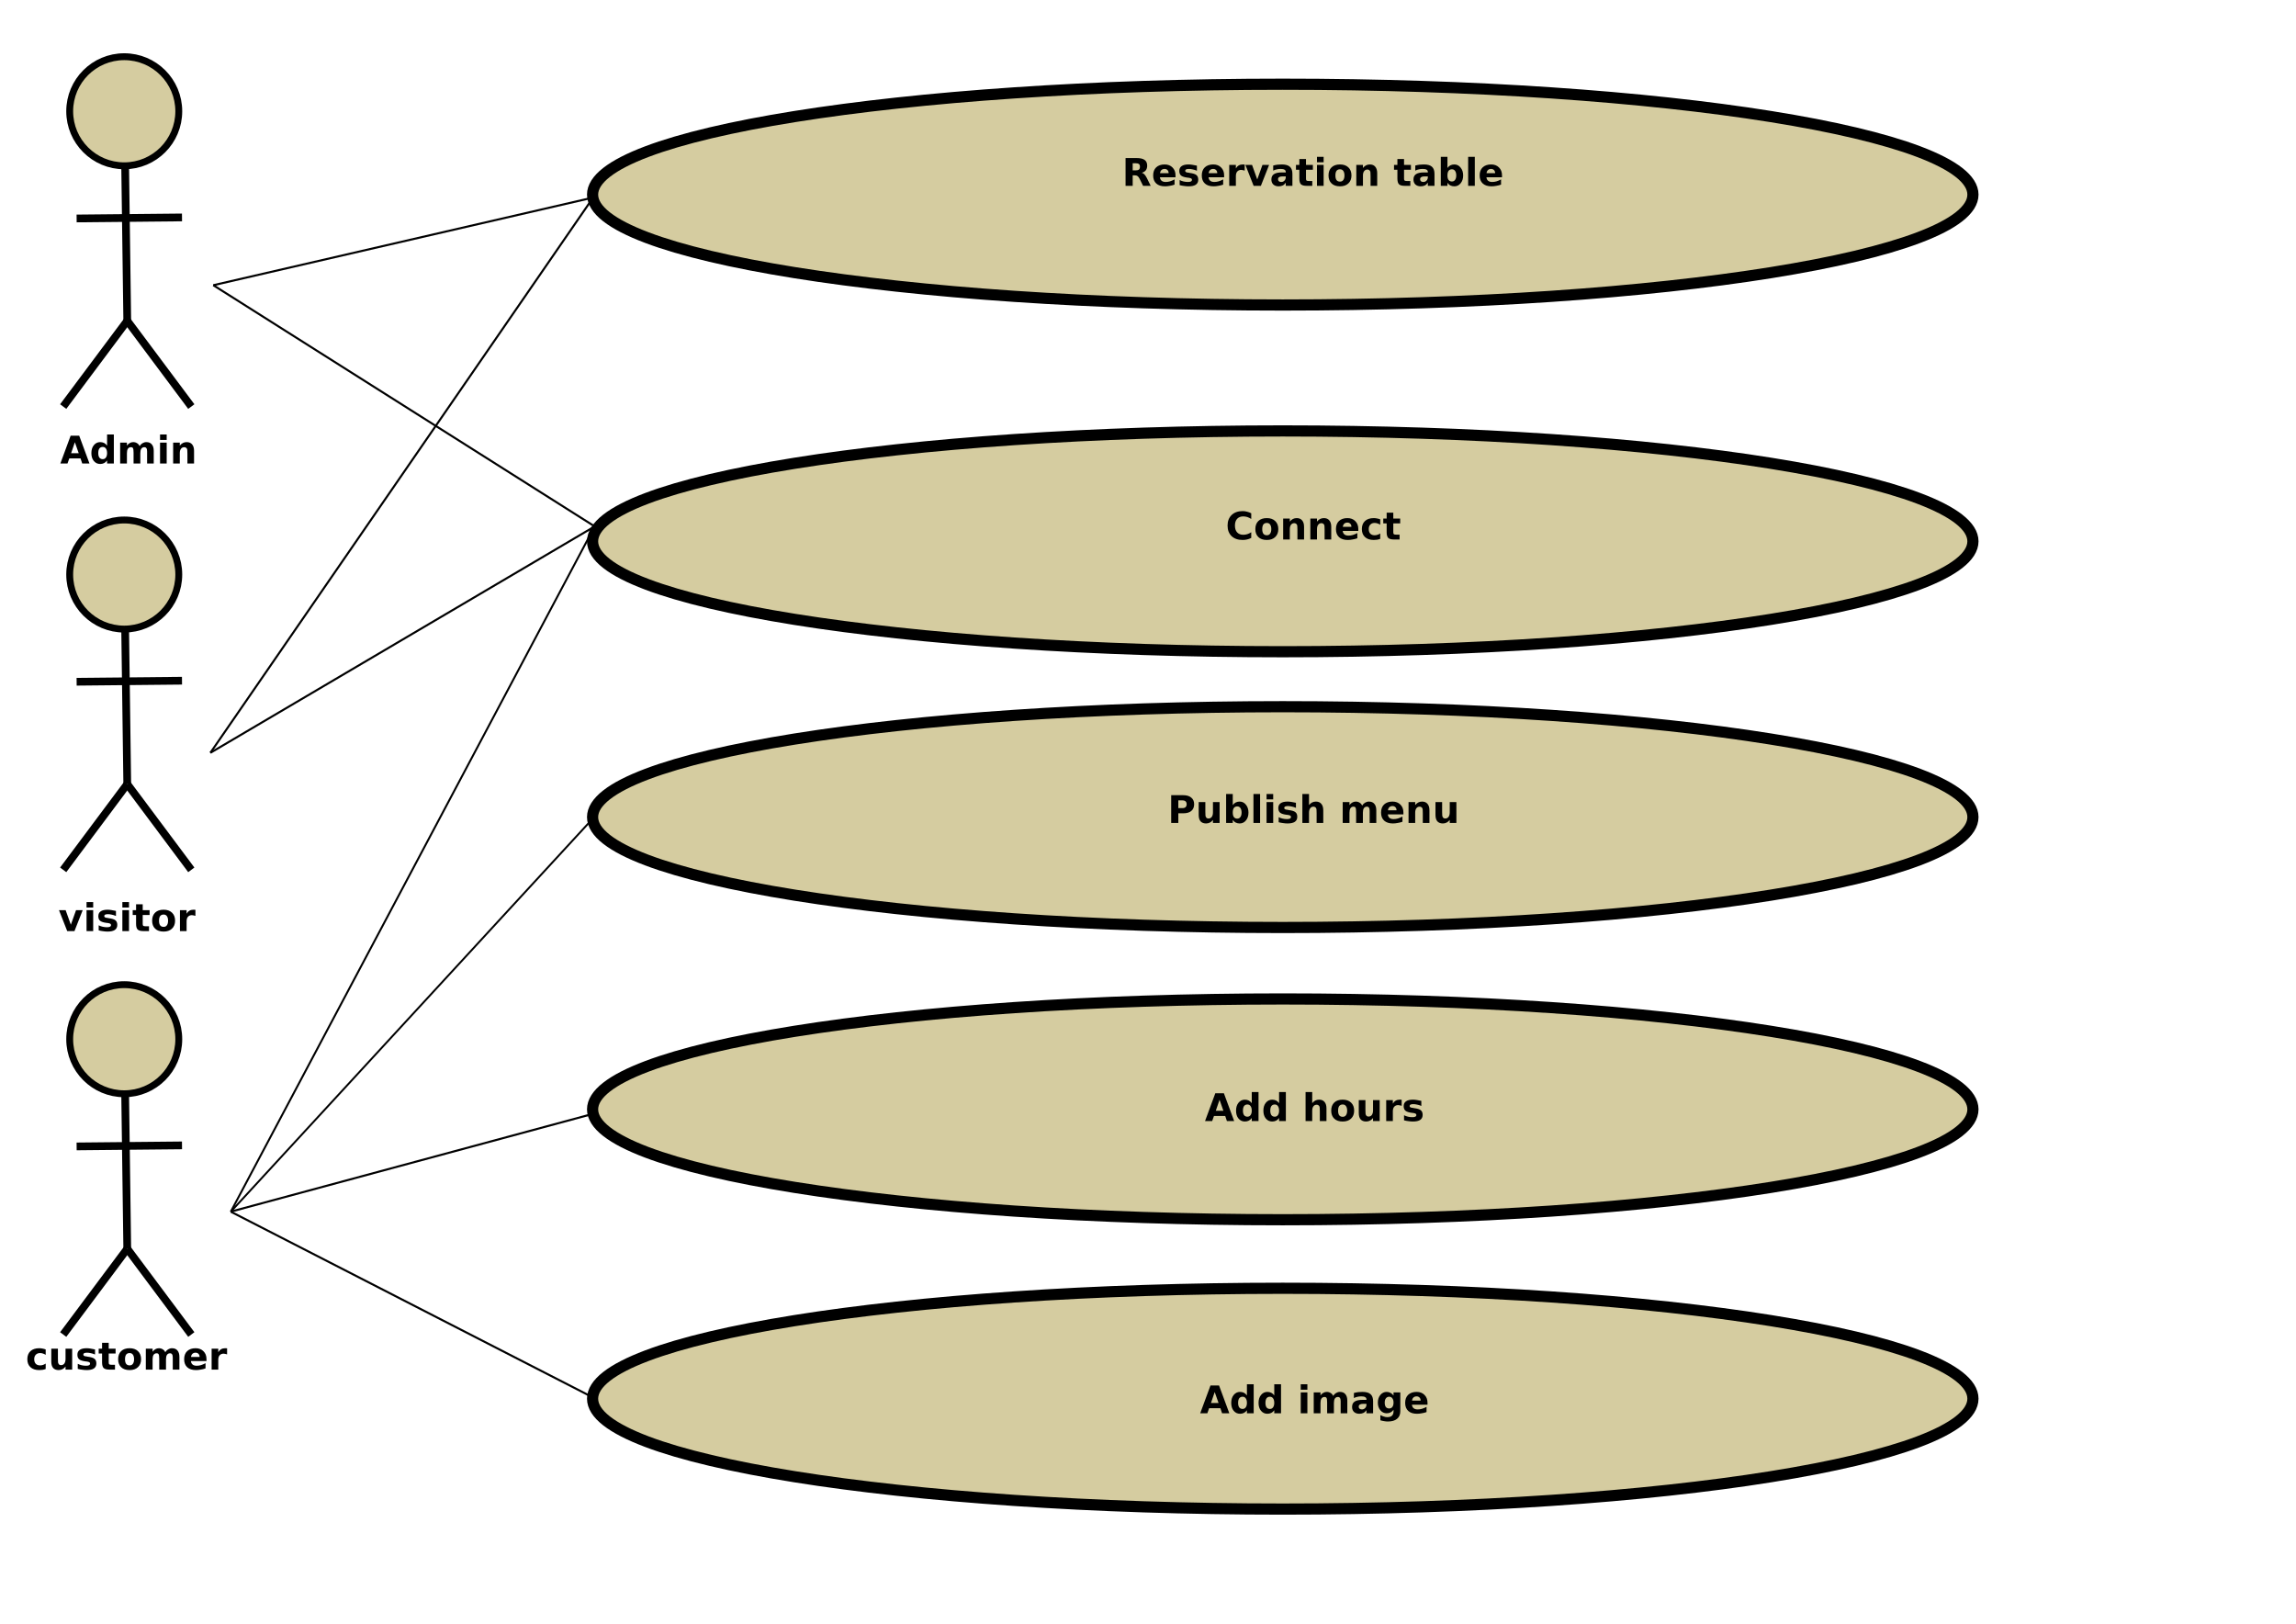
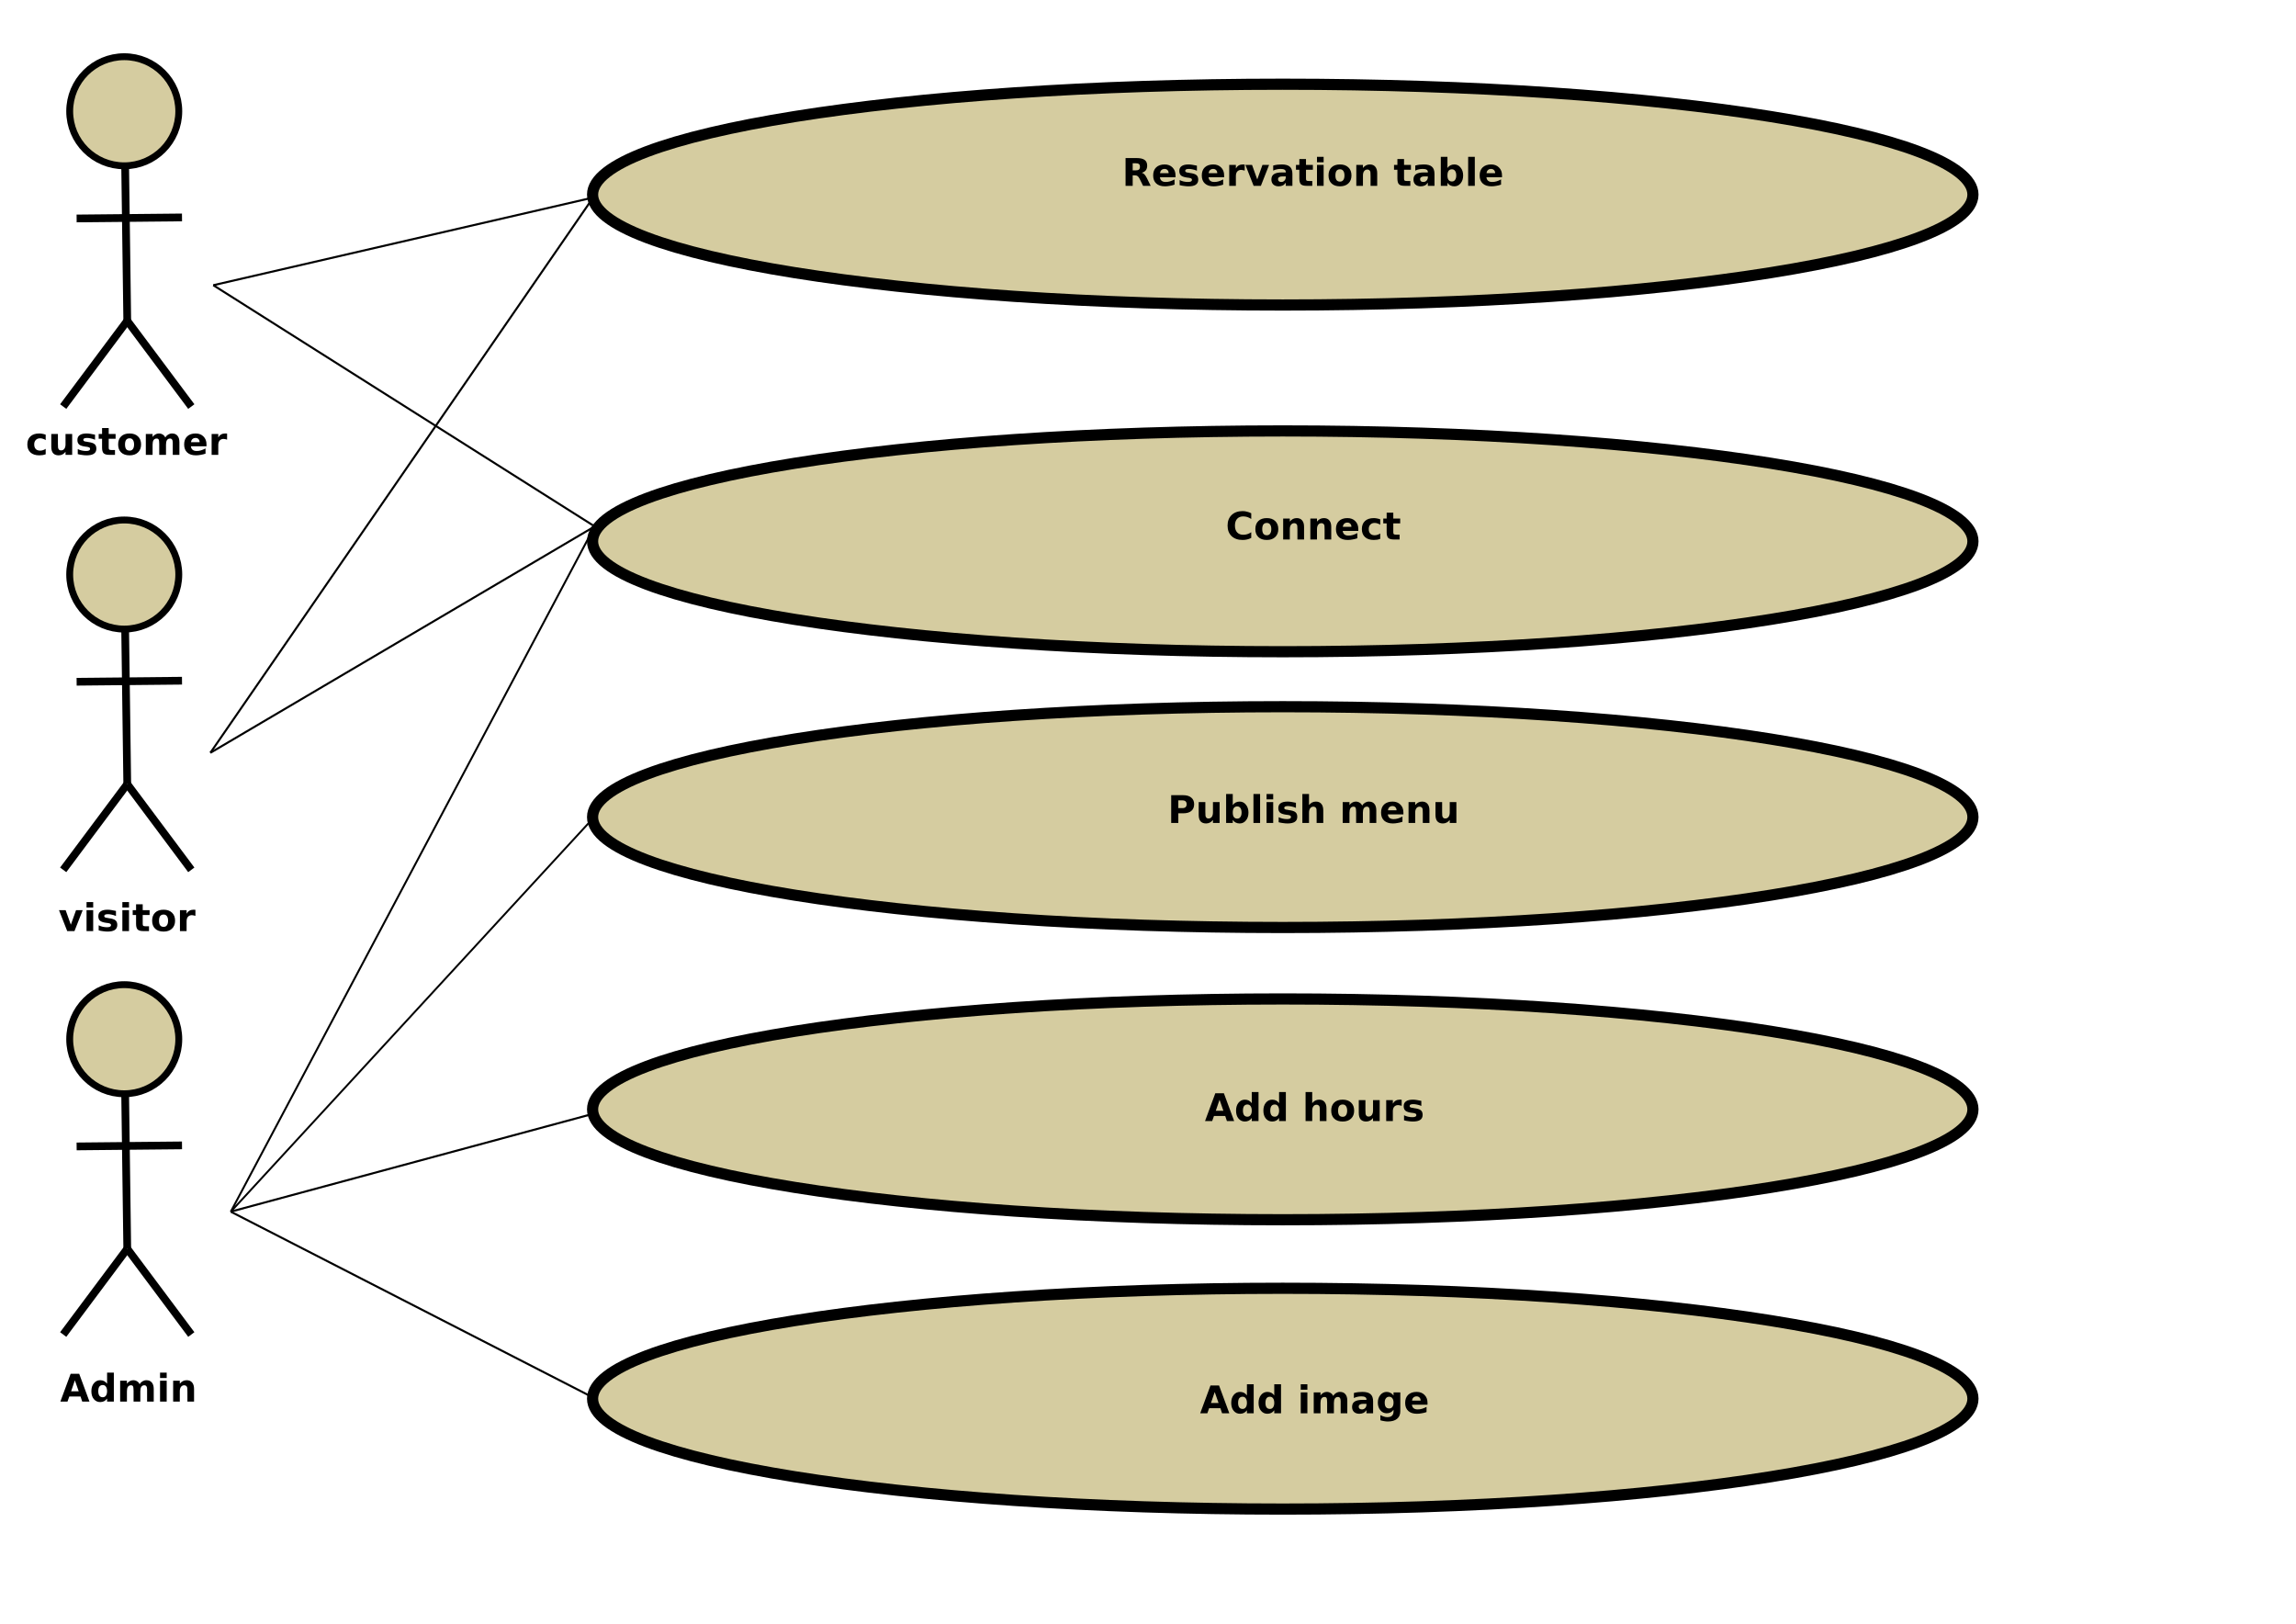
<svg xmlns="http://www.w3.org/2000/svg" width="297mm" height="210mm" viewBox="0 0 297 210" version="1.1" id="svg8">
  <defs id="defs2" />
  <g id="layer1" transform="translate(0,-87)">
    <g id="g843" transform="translate(-0.3779762,-24.19048)">
      <circle r="7.055" cy="125.58" cx="16.449" id="path10" style="opacity:1;fill:#ab9942;fill-opacity:0.502;fill-rule:evenodd;stroke:#000000;stroke-width:0.89;stroke-linecap:square;stroke-linejoin:miter;stroke-miterlimit:4;stroke-dasharray:none;stroke-dashoffset:0;stroke-opacity:1;paint-order:fill markers stroke" />
      <path id="path12" d="m 16.57,132.898 0.269,19.784" style="fill:none;fill-rule:evenodd;stroke:#000000;stroke-width:1;stroke-linecap:butt;stroke-linejoin:miter;stroke-miterlimit:4;stroke-dasharray:none;stroke-opacity:1" />
      <path id="path14" d="m 10.29,139.445 13.631,-0.134" style="fill:none;fill-rule:evenodd;stroke:#000000;stroke-width:1;stroke-linecap:butt;stroke-linejoin:miter;stroke-miterlimit:4;stroke-dasharray:none;stroke-opacity:1" />
      <path id="path16" d="M 16.839,152.681 8.553,163.773" style="fill:none;fill-rule:evenodd;stroke:#000000;stroke-width:1;stroke-linecap:butt;stroke-linejoin:miter;stroke-miterlimit:4;stroke-dasharray:none;stroke-opacity:1" />
      <path id="path16-4" d="m 16.839,152.681 8.285,11.092" style="fill:none;fill-rule:evenodd;stroke:#000000;stroke-width:1;stroke-linecap:butt;stroke-linejoin:miter;stroke-miterlimit:4;stroke-dasharray:none;stroke-opacity:1" />
    </g>
-     <text xml:space="preserve" style="font-style:normal;font-variant:normal;font-weight:bold;font-stretch:normal;font-size:4.939px;line-height:1.25;font-family:'Bitstream Vera Sans';-inkscape-font-specification:'Bitstream Vera Sans, Bold';font-variant-ligatures:normal;font-variant-caps:normal;font-variant-numeric:normal;font-feature-settings:normal;text-align:start;letter-spacing:0px;word-spacing:0px;writing-mode:lr-tb;text-anchor:start;fill:#000000;fill-opacity:1;stroke:none;stroke-width:0.265px;stroke-linecap:butt;stroke-linejoin:miter;stroke-opacity:1" x="7.779" y="146.943" id="text847">
-       <tspan id="tspan845" x="7.779" y="146.943" style="stroke-width:0.265px">Admin</tspan>
+     <text xml:space="preserve" style="font-style:normal;font-variant:normal;font-weight:bold;font-stretch:normal;font-size:4.939px;line-height:1.25;font-family:'Bitstream Vera Sans';-inkscape-font-specification:'Bitstream Vera Sans, Bold';font-variant-ligatures:normal;font-variant-caps:normal;font-variant-numeric:normal;font-feature-settings:normal;text-align:start;letter-spacing:0px;word-spacing:0px;writing-mode:lr-tb;text-anchor:start;fill:#000000;fill-opacity:1;stroke:none;stroke-width:0.265px;stroke-linecap:butt;stroke-linejoin:miter;stroke-opacity:1" x="7.779" y="268.274" id="text847">
+       <tspan id="tspan845" x="7.779" y="268.274" style="stroke-width:0.265px">Admin</tspan>
    </text>
    <g id="g843-5" transform="translate(-0.3779762,35.72727)">
      <circle r="7.055" cy="125.58" cx="16.449" id="path10-0" style="opacity:1;fill:#ab9942;fill-opacity:0.502;fill-rule:evenodd;stroke:#000000;stroke-width:0.89;stroke-linecap:square;stroke-linejoin:miter;stroke-miterlimit:4;stroke-dasharray:none;stroke-dashoffset:0;stroke-opacity:1;paint-order:fill markers stroke" />
      <path id="path12-1" d="m 16.57,132.898 0.269,19.784" style="fill:none;fill-rule:evenodd;stroke:#000000;stroke-width:1;stroke-linecap:butt;stroke-linejoin:miter;stroke-miterlimit:4;stroke-dasharray:none;stroke-opacity:1" />
      <path id="path14-6" d="m 10.29,139.445 13.631,-0.134" style="fill:none;fill-rule:evenodd;stroke:#000000;stroke-width:1;stroke-linecap:butt;stroke-linejoin:miter;stroke-miterlimit:4;stroke-dasharray:none;stroke-opacity:1" />
      <path id="path16-1" d="M 16.839,152.681 8.553,163.773" style="fill:none;fill-rule:evenodd;stroke:#000000;stroke-width:1;stroke-linecap:butt;stroke-linejoin:miter;stroke-miterlimit:4;stroke-dasharray:none;stroke-opacity:1" />
      <path id="path16-4-6" d="m 16.839,152.681 8.285,11.092" style="fill:none;fill-rule:evenodd;stroke:#000000;stroke-width:1;stroke-linecap:butt;stroke-linejoin:miter;stroke-miterlimit:4;stroke-dasharray:none;stroke-opacity:1" />
    </g>
    <text xml:space="preserve" style="font-style:normal;font-variant:normal;font-weight:bold;font-stretch:normal;font-size:4.939px;line-height:1.25;font-family:'Bitstream Vera Sans';-inkscape-font-specification:'Bitstream Vera Sans, Bold';font-variant-ligatures:normal;font-variant-caps:normal;font-variant-numeric:normal;font-feature-settings:normal;text-align:start;letter-spacing:0px;word-spacing:0px;writing-mode:lr-tb;text-anchor:start;fill:#000000;fill-opacity:1;stroke:none;stroke-width:0.265px;stroke-linecap:butt;stroke-linejoin:miter;stroke-opacity:1" x="7.554" y="207.42" id="text881">
      <tspan id="tspan879" x="7.554" y="207.42" style="stroke-width:0.265px">visitor</tspan>
    </text>
    <g id="g843-5-1" transform="translate(-0.3779762,95.82549)">
      <circle r="7.055" cy="125.58" cx="16.449" id="path10-0-0" style="opacity:1;fill:#ab9942;fill-opacity:0.502;fill-rule:evenodd;stroke:#000000;stroke-width:0.89;stroke-linecap:square;stroke-linejoin:miter;stroke-miterlimit:4;stroke-dasharray:none;stroke-dashoffset:0;stroke-opacity:1;paint-order:fill markers stroke" />
      <path id="path12-1-4" d="m 16.57,132.898 0.269,19.784" style="fill:none;fill-rule:evenodd;stroke:#000000;stroke-width:1;stroke-linecap:butt;stroke-linejoin:miter;stroke-miterlimit:4;stroke-dasharray:none;stroke-opacity:1" />
      <path id="path14-6-1" d="m 10.29,139.445 13.631,-0.134" style="fill:none;fill-rule:evenodd;stroke:#000000;stroke-width:1;stroke-linecap:butt;stroke-linejoin:miter;stroke-miterlimit:4;stroke-dasharray:none;stroke-opacity:1" />
      <path id="path16-1-5" d="M 16.839,152.681 8.553,163.773" style="fill:none;fill-rule:evenodd;stroke:#000000;stroke-width:1;stroke-linecap:butt;stroke-linejoin:miter;stroke-miterlimit:4;stroke-dasharray:none;stroke-opacity:1" />
      <path id="path16-4-6-6" d="m 16.839,152.681 8.285,11.092" style="fill:none;fill-rule:evenodd;stroke:#000000;stroke-width:1;stroke-linecap:butt;stroke-linejoin:miter;stroke-miterlimit:4;stroke-dasharray:none;stroke-opacity:1" />
    </g>
-     <text xml:space="preserve" style="font-style:normal;font-variant:normal;font-weight:bold;font-stretch:normal;font-size:4.939px;line-height:1.25;font-family:'Bitstream Vera Sans';-inkscape-font-specification:'Bitstream Vera Sans, Bold';font-variant-ligatures:normal;font-variant-caps:normal;font-variant-numeric:normal;font-feature-settings:normal;text-align:start;letter-spacing:0px;word-spacing:0px;writing-mode:lr-tb;text-anchor:start;fill:#000000;fill-opacity:1;stroke:none;stroke-width:0.265px;stroke-linecap:butt;stroke-linejoin:miter;stroke-opacity:1" x="3.318" y="264.134" id="text915">
-       <tspan id="tspan913" x="3.318" y="264.134" style="stroke-width:0.265px">customer</tspan>
+     <text xml:space="preserve" style="font-style:normal;font-variant:normal;font-weight:bold;font-stretch:normal;font-size:4.939px;line-height:1.25;font-family:'Bitstream Vera Sans';-inkscape-font-specification:'Bitstream Vera Sans, Bold';font-variant-ligatures:normal;font-variant-caps:normal;font-variant-numeric:normal;font-feature-settings:normal;text-align:start;letter-spacing:0px;word-spacing:0px;writing-mode:lr-tb;text-anchor:start;fill:#000000;fill-opacity:1;stroke:none;stroke-width:0.265px;stroke-linecap:butt;stroke-linejoin:miter;stroke-opacity:1" x="3.318" y="145.828" id="text915">
+       <tspan id="tspan913" x="3.318" y="145.828" style="stroke-width:0.265px">customer</tspan>
    </text>
    <ellipse style="opacity:1;fill:#ab9942;fill-opacity:0.502;fill-rule:evenodd;stroke:#000000;stroke-width:1.445;stroke-linecap:square;stroke-linejoin:miter;stroke-miterlimit:4;stroke-dasharray:none;stroke-dashoffset:0;stroke-opacity:1;paint-order:fill markers stroke" id="path917" cx="165.932" cy="157.012" rx="89.278" ry="14.278" />
    <text xml:space="preserve" style="font-style:normal;font-variant:normal;font-weight:bold;font-stretch:normal;font-size:4.939px;line-height:1.25;font-family:'Bitstream Vera Sans';-inkscape-font-specification:'Bitstream Vera Sans, Bold';font-variant-ligatures:normal;font-variant-caps:normal;font-variant-numeric:normal;font-feature-settings:normal;text-align:start;letter-spacing:0px;word-spacing:0px;writing-mode:lr-tb;text-anchor:start;fill:#000000;fill-opacity:1;stroke:none;stroke-width:0.265px;stroke-linecap:butt;stroke-linejoin:miter;stroke-opacity:1" x="158.542" y="156.771" id="text921">
      <tspan id="tspan919" x="158.542" y="156.771" style="stroke-width:0.265px">Connect</tspan>
    </text>
    <ellipse style="opacity:1;fill:#ab9942;fill-opacity:0.502;fill-rule:evenodd;stroke:#000000;stroke-width:1.445;stroke-linecap:square;stroke-linejoin:miter;stroke-miterlimit:4;stroke-dasharray:none;stroke-dashoffset:0;stroke-opacity:1;paint-order:fill markers stroke" id="path917-4" cx="165.932" cy="267.896" rx="89.278" ry="14.278" />
    <text xml:space="preserve" style="font-style:normal;font-variant:normal;font-weight:bold;font-stretch:normal;font-size:4.939px;line-height:1.25;font-family:'Bitstream Vera Sans';-inkscape-font-specification:'Bitstream Vera Sans, Bold';font-variant-ligatures:normal;font-variant-caps:normal;font-variant-numeric:normal;font-feature-settings:normal;text-align:start;letter-spacing:0px;word-spacing:0px;writing-mode:lr-tb;text-anchor:start;fill:#000000;fill-opacity:1;stroke:none;stroke-width:0.265px;stroke-linecap:butt;stroke-linejoin:miter;stroke-opacity:1" x="155.221" y="269.786" id="text971">
      <tspan id="tspan969" x="155.221" y="269.786" style="stroke-width:0.265px">Add image</tspan>
    </text>
    <ellipse style="opacity:1;fill:#ab9942;fill-opacity:0.502;fill-rule:evenodd;stroke:#000000;stroke-width:1.445;stroke-linecap:square;stroke-linejoin:miter;stroke-miterlimit:4;stroke-dasharray:none;stroke-dashoffset:0;stroke-opacity:1;paint-order:fill markers stroke" id="path917-4-6" cx="165.932" cy="192.679" rx="89.278" ry="14.278" />
    <text xml:space="preserve" style="font-style:normal;font-variant:normal;font-weight:bold;font-stretch:normal;font-size:4.939px;line-height:1.25;font-family:'Bitstream Vera Sans';-inkscape-font-specification:'Bitstream Vera Sans, Bold';font-variant-ligatures:normal;font-variant-caps:normal;font-variant-numeric:normal;font-feature-settings:normal;text-align:start;letter-spacing:0px;word-spacing:0px;writing-mode:lr-tb;text-anchor:start;fill:#000000;fill-opacity:1;stroke:none;stroke-width:0.265px;stroke-linecap:butt;stroke-linejoin:miter;stroke-opacity:1" x="151.046" y="193.435" id="text992">
      <tspan id="tspan990" x="151.046" y="193.435" style="stroke-width:0.265px">Publish menu</tspan>
    </text>
    <path style="fill:none;fill-rule:evenodd;stroke:#000000;stroke-width:0.245px;stroke-linecap:butt;stroke-linejoin:miter;stroke-opacity:1" d="m 29.854,243.712 46.314,-50.284" id="path994" />
    <ellipse style="opacity:1;fill:#ab9942;fill-opacity:0.502;fill-rule:evenodd;stroke:#000000;stroke-width:1.445;stroke-linecap:square;stroke-linejoin:miter;stroke-miterlimit:4;stroke-dasharray:none;stroke-dashoffset:0;stroke-opacity:1;paint-order:fill markers stroke" id="path917-4-6-8" cx="165.932" cy="230.476" rx="89.278" ry="14.278" />
    <text xml:space="preserve" style="font-style:normal;font-variant:normal;font-weight:bold;font-stretch:normal;font-size:4.939px;line-height:1.25;font-family:'Bitstream Vera Sans';-inkscape-font-specification:'Bitstream Vera Sans, Bold';font-variant-ligatures:normal;font-variant-caps:normal;font-variant-numeric:normal;font-feature-settings:normal;text-align:start;letter-spacing:0px;word-spacing:0px;writing-mode:lr-tb;text-anchor:start;fill:#000000;fill-opacity:1;stroke:none;stroke-width:0.265px;stroke-linecap:butt;stroke-linejoin:miter;stroke-opacity:1" x="155.848" y="231.988" id="text1013">
      <tspan id="tspan1011" x="155.848" y="231.988" style="stroke-width:0.265px">Add hours</tspan>
    </text>
    <ellipse style="opacity:1;fill:#ab9942;fill-opacity:0.502;fill-rule:evenodd;stroke:#000000;stroke-width:1.445;stroke-linecap:square;stroke-linejoin:miter;stroke-miterlimit:4;stroke-dasharray:none;stroke-dashoffset:0;stroke-opacity:1;paint-order:fill markers stroke" id="path917-5" cx="165.932" cy="112.17" rx="89.278" ry="14.278" />
    <text xml:space="preserve" style="font-style:normal;font-variant:normal;font-weight:bold;font-stretch:normal;font-size:4.939px;line-height:1.25;font-family:'Bitstream Vera Sans';-inkscape-font-specification:'Bitstream Vera Sans, Bold';font-variant-ligatures:normal;font-variant-caps:normal;font-variant-numeric:normal;font-feature-settings:normal;text-align:start;letter-spacing:0px;word-spacing:0px;writing-mode:lr-tb;text-anchor:start;fill:#000000;fill-opacity:1;stroke:none;stroke-width:0.265px;stroke-linecap:butt;stroke-linejoin:miter;stroke-opacity:1" x="145.143" y="111.036" id="text1034">
      <tspan id="tspan1032" x="145.143" y="111.036" style="stroke-width:0.265px">Reservation table</tspan>
    </text>
    <path style="fill:none;fill-rule:evenodd;stroke:#000000;stroke-width:0.252px;stroke-linecap:butt;stroke-linejoin:miter;stroke-opacity:1" d="M 29.86,243.705 76.924,155.083" id="path1044" />
    <path style="fill:none;fill-rule:evenodd;stroke:#000000;stroke-width:0.265px;stroke-linecap:butt;stroke-linejoin:miter;stroke-opacity:1" d="M 27.214,184.363 76.729,112.548" id="path1052" />
    <path style="fill:none;fill-rule:evenodd;stroke:#000000;stroke-width:0.265px;stroke-linecap:butt;stroke-linejoin:miter;stroke-opacity:1" d="M 29.86,243.705 76.974,230.984" id="path1056" />
    <path style="fill:none;fill-rule:evenodd;stroke:#000000;stroke-width:0.265px;stroke-linecap:butt;stroke-linejoin:miter;stroke-opacity:1" d="m 29.854,243.712 46.585,23.888" id="path1058" />
    <path style="fill:none;fill-rule:evenodd;stroke:#000000;stroke-width:0.265px;stroke-linecap:butt;stroke-linejoin:miter;stroke-opacity:1" d="M 27.214,184.363 76.924,155.083" id="path1060" />
    <path style="fill:none;fill-rule:evenodd;stroke:#000000;stroke-width:0.265px;stroke-linecap:butt;stroke-linejoin:miter;stroke-opacity:1" d="M 27.592,123.887 76.729,112.548" id="path1062" />
    <path style="fill:none;fill-rule:evenodd;stroke:#000000;stroke-width:0.265px;stroke-linecap:butt;stroke-linejoin:miter;stroke-opacity:1" d="m 27.592,123.887 49.332,31.196" id="path1064" />
  </g>
</svg>
